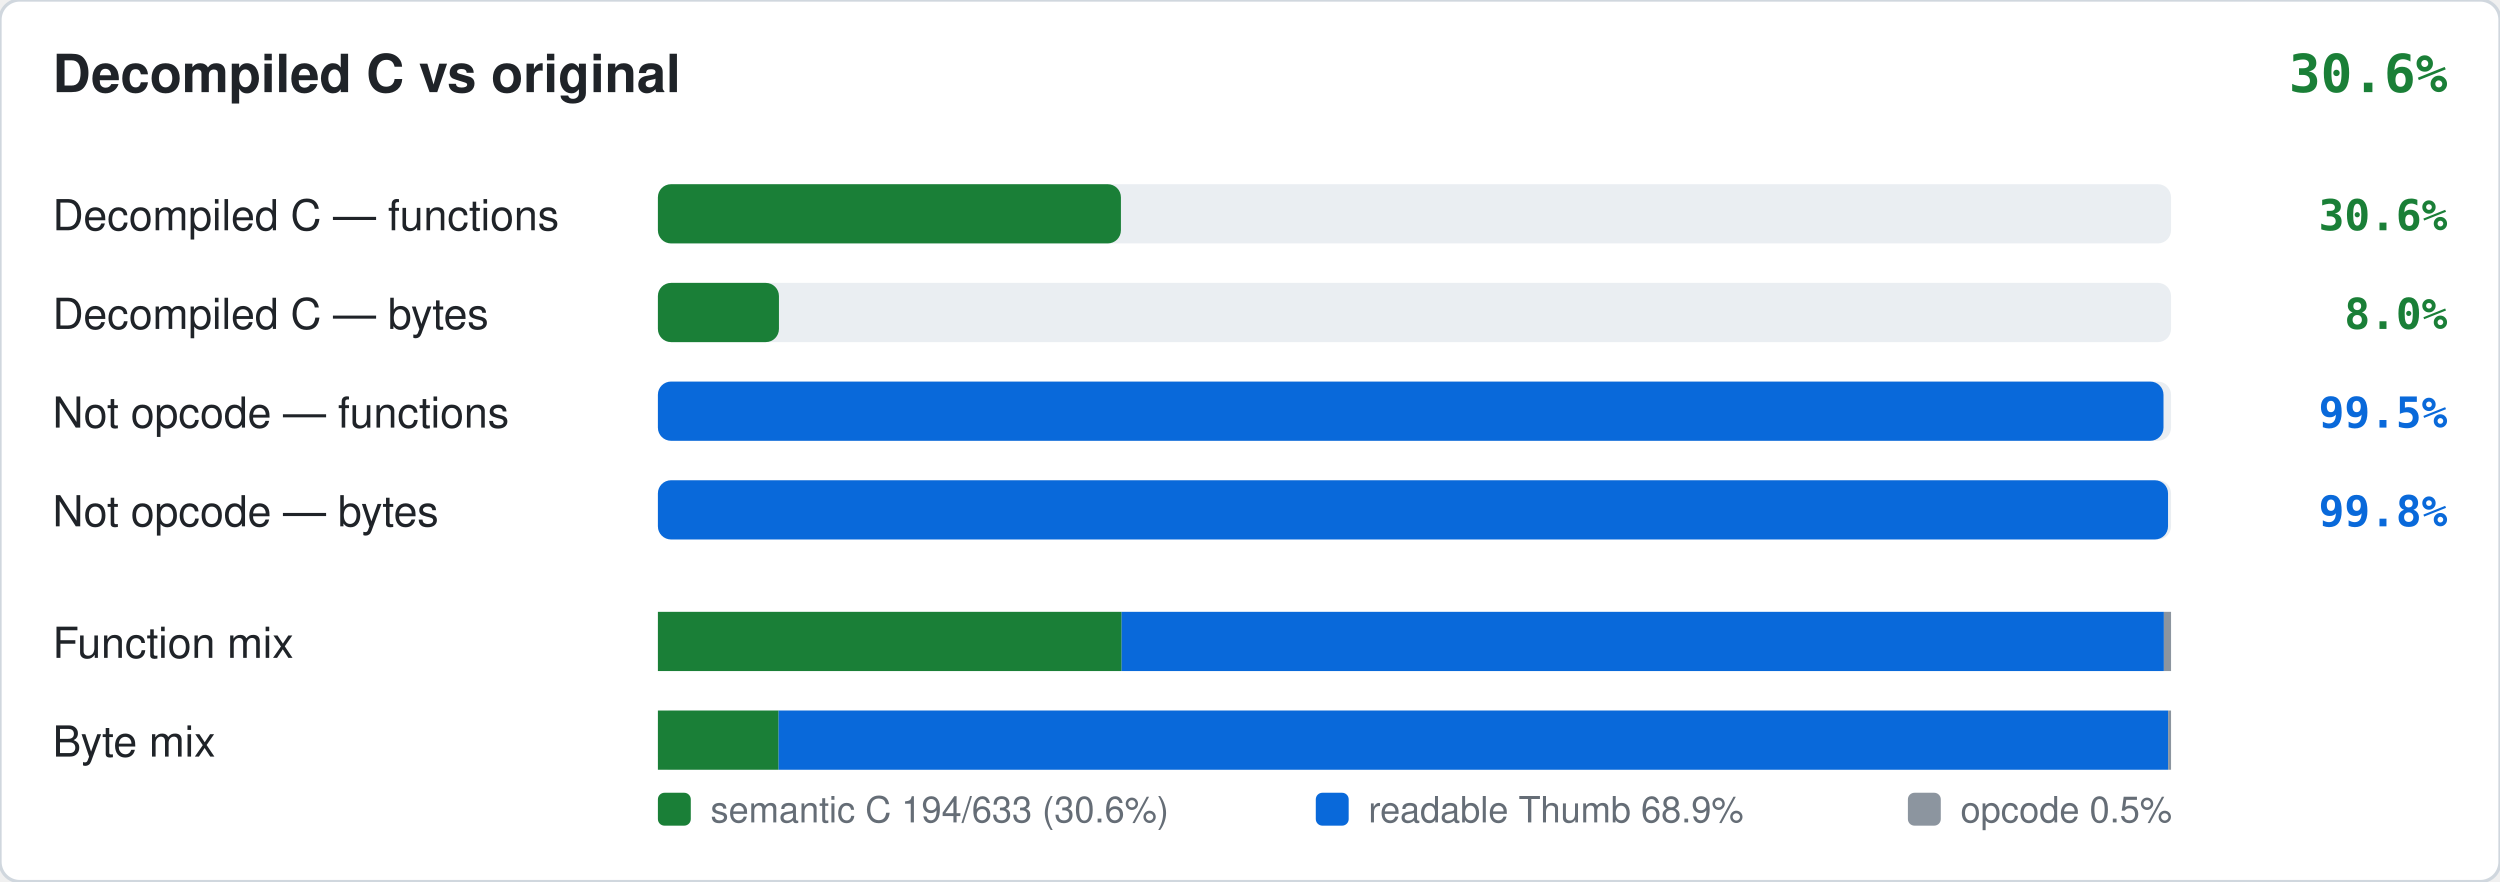
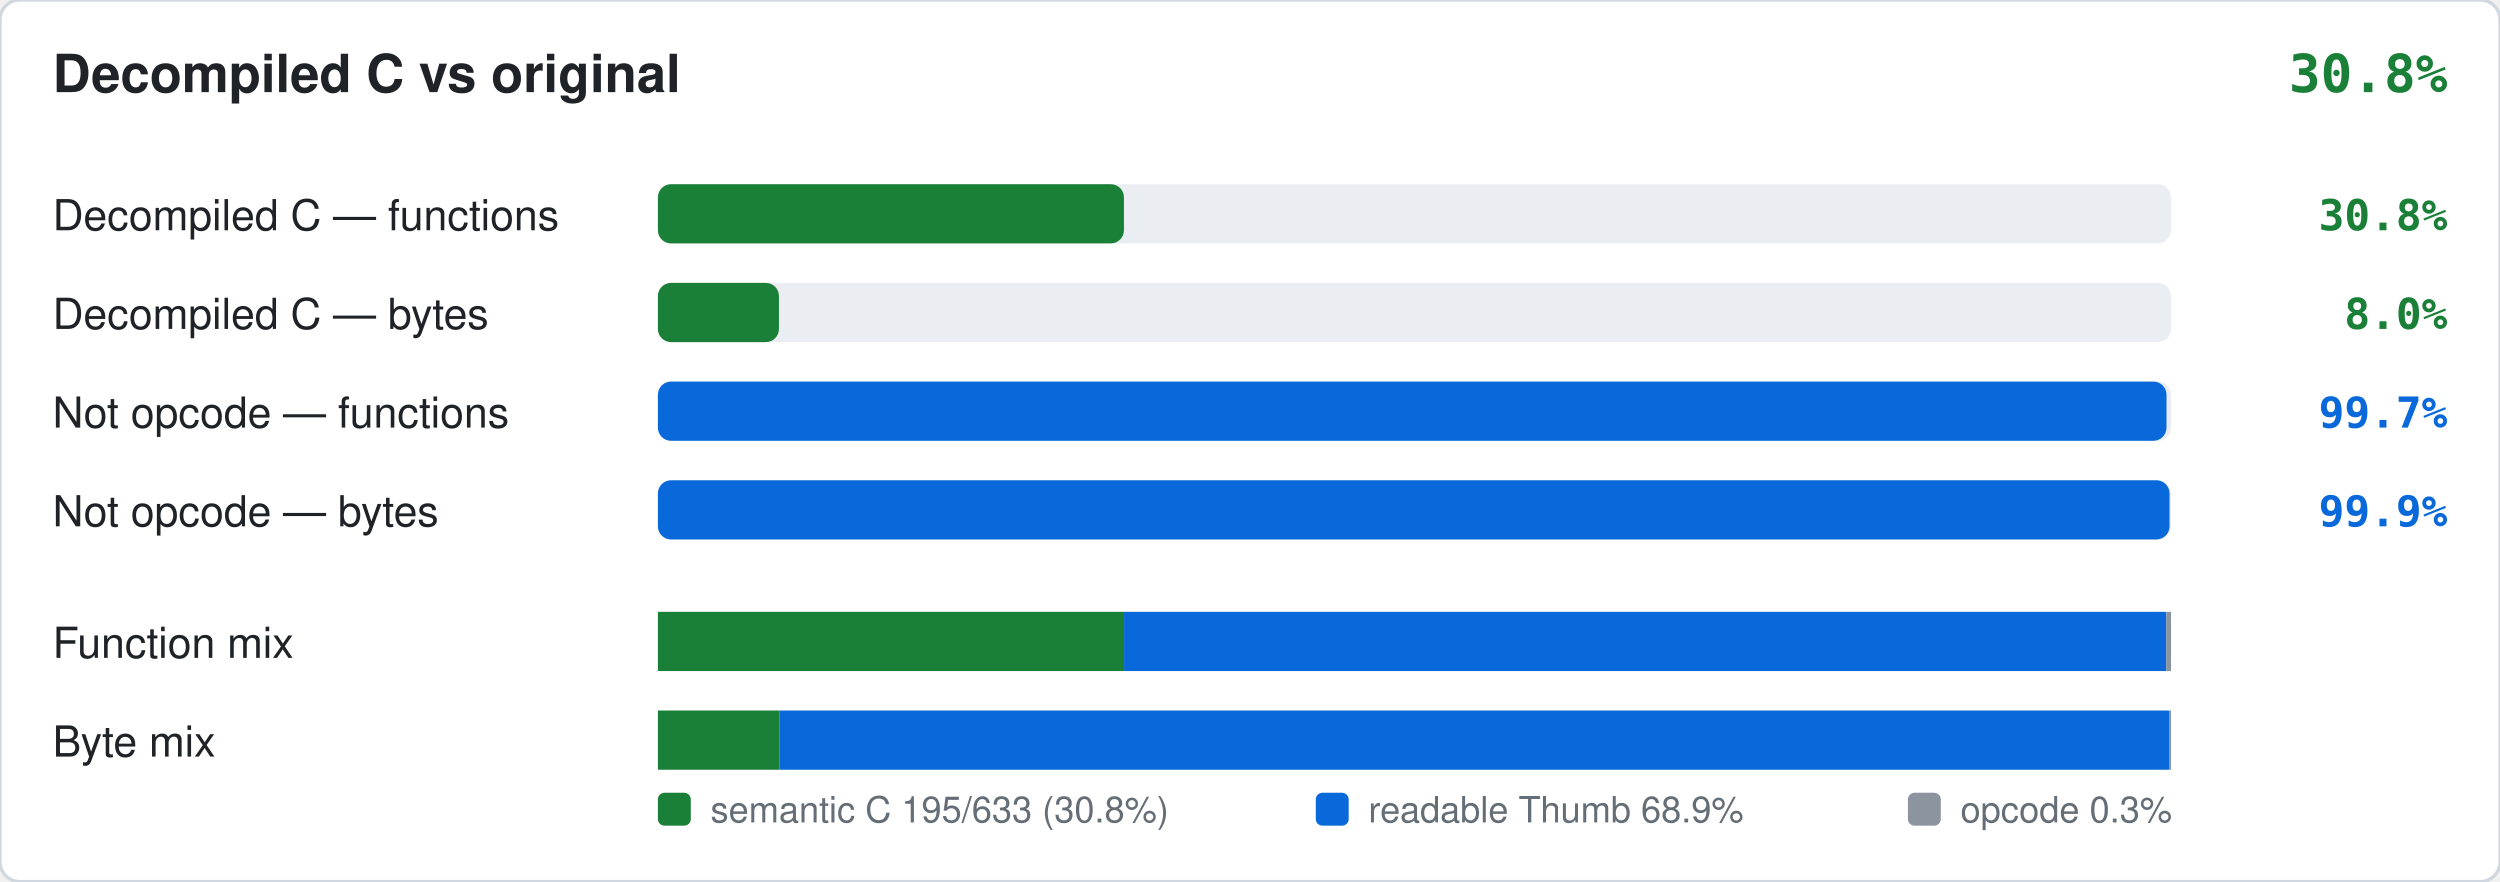
- <svg xmlns="http://www.w3.org/2000/svg" width="760" height="268" viewBox="0 0 760 268" role="img" aria-label="Decompiled C 30.6% functions, 8.0% bytes (194/633, 7,202/90,272)">
+ <svg xmlns="http://www.w3.org/2000/svg" width="760" height="268" viewBox="0 0 760 268" role="img" aria-label="Decompiled C 30.8% functions, 8.0% bytes (195/633, 7,258/90,272)">
  <rect width="760" height="268" rx="6" fill="#ffffff" stroke="#d0d7de" />
  <text x="16" y="28" font-family="-apple-system,BlinkMacSystemFont,Segoe UI,Helvetica,Arial,sans-serif" font-size="16" font-weight="600" fill="#1f2328">Decompiled C vs original</text>
-   <text x="744" y="28" text-anchor="end" font-family="ui-monospace,SFMono-Regular,Menlo,Consolas,monospace" font-size="16" font-weight="700" fill="#1a7f37">30.6%</text>
+   <text x="744" y="28" text-anchor="end" font-family="ui-monospace,SFMono-Regular,Menlo,Consolas,monospace" font-size="16" font-weight="700" fill="#1a7f37">30.8%</text>
  <text x="16" y="70" font-family="-apple-system,BlinkMacSystemFont,Segoe UI,Helvetica,Arial,sans-serif" font-size="13" fill="#1f2328">Decompiled C — functions</text>
  <rect x="200.00" y="56.00" width="460.00" height="18.00" rx="4" fill="#eaeef2" />
-   <rect x="200.00" y="56.00" width="140.76" height="18.00" rx="4" fill="#1a7f37" />
-   <text x="744" y="70" text-anchor="end" font-family="ui-monospace,SFMono-Regular,Menlo,Consolas,monospace" font-size="13" font-weight="700" fill="#1a7f37">30.6%</text>
+   <rect x="200.00" y="56.00" width="141.68" height="18.00" rx="4" fill="#1a7f37" />
+   <text x="744" y="70" text-anchor="end" font-family="ui-monospace,SFMono-Regular,Menlo,Consolas,monospace" font-size="13" font-weight="700" fill="#1a7f37">30.8%</text>
  <text x="16" y="100" font-family="-apple-system,BlinkMacSystemFont,Segoe UI,Helvetica,Arial,sans-serif" font-size="13" fill="#1f2328">Decompiled C — bytes</text>
  <rect x="200.00" y="86.00" width="460.00" height="18.00" rx="4" fill="#eaeef2" />
  <rect x="200.00" y="86.00" width="36.80" height="18.00" rx="4" fill="#1a7f37" />
  <text x="744" y="100" text-anchor="end" font-family="ui-monospace,SFMono-Regular,Menlo,Consolas,monospace" font-size="13" font-weight="700" fill="#1a7f37">8.0%</text>
  <text x="16" y="130" font-family="-apple-system,BlinkMacSystemFont,Segoe UI,Helvetica,Arial,sans-serif" font-size="13" fill="#1f2328">Not opcode — functions</text>
  <rect x="200.00" y="116.00" width="460.00" height="18.00" rx="4" fill="#eaeef2" />
-   <rect x="200.00" y="116.00" width="457.70" height="18.00" rx="4" fill="#0969da" />
-   <text x="744" y="130" text-anchor="end" font-family="ui-monospace,SFMono-Regular,Menlo,Consolas,monospace" font-size="13" font-weight="700" fill="#0969da">99.5%</text>
+   <rect x="200.00" y="116.00" width="458.62" height="18.00" rx="4" fill="#0969da" />
+   <text x="744" y="130" text-anchor="end" font-family="ui-monospace,SFMono-Regular,Menlo,Consolas,monospace" font-size="13" font-weight="700" fill="#0969da">99.7%</text>
  <text x="16" y="160" font-family="-apple-system,BlinkMacSystemFont,Segoe UI,Helvetica,Arial,sans-serif" font-size="13" fill="#1f2328">Not opcode — bytes</text>
  <rect x="200.00" y="146.00" width="460.00" height="18.00" rx="4" fill="#eaeef2" />
-   <rect x="200.00" y="146.00" width="459.08" height="18.00" rx="4" fill="#0969da" />
-   <text x="744" y="160" text-anchor="end" font-family="ui-monospace,SFMono-Regular,Menlo,Consolas,monospace" font-size="13" font-weight="700" fill="#0969da">99.8%</text>
+   <rect x="200.00" y="146.00" width="459.54" height="18.00" rx="4" fill="#0969da" />
+   <text x="744" y="160" text-anchor="end" font-family="ui-monospace,SFMono-Regular,Menlo,Consolas,monospace" font-size="13" font-weight="700" fill="#0969da">99.9%</text>
  <text x="16" y="200" font-family="-apple-system,BlinkMacSystemFont,Segoe UI,Helvetica,Arial,sans-serif" font-size="13" fill="#1f2328">Function mix</text>
  <rect x="200.00" y="186.00" width="460.00" height="18.00" rx="4" fill="#eaeef2" />
-   <rect x="200.00" y="186.00" width="140.98" height="18.00" fill="#1a7f37" />
-   <rect x="340.98" y="186.00" width="316.84" height="18.00" fill="#0969da" />
-   <rect x="657.82" y="186.00" width="2.18" height="18.00" fill="#8c959f" />
+   <rect x="200.00" y="186.00" width="141.71" height="18.00" fill="#1a7f37" />
+   <rect x="341.71" y="186.00" width="316.84" height="18.00" fill="#0969da" />
+   <rect x="658.55" y="186.00" width="1.45" height="18.00" fill="#8c959f" />
  <text x="16" y="230" font-family="-apple-system,BlinkMacSystemFont,Segoe UI,Helvetica,Arial,sans-serif" font-size="13" fill="#1f2328">Byte mix</text>
  <rect x="200.00" y="216.00" width="460.00" height="18.00" rx="4" fill="#eaeef2" />
-   <rect x="200.00" y="216.00" width="36.70" height="18.00" fill="#1a7f37" />
-   <rect x="236.70" y="216.00" width="422.41" height="18.00" fill="#0969da" />
-   <rect x="659.11" y="216.00" width="0.89" height="18.00" fill="#8c959f" />
+   <rect x="200.00" y="216.00" width="36.98" height="18.00" fill="#1a7f37" />
+   <rect x="236.98" y="216.00" width="422.41" height="18.00" fill="#0969da" />
+   <rect x="659.40" y="216.00" width="0.60" height="18.00" fill="#8c959f" />
  <rect x="200" y="241" width="10" height="10" rx="2" fill="#1a7f37" />
-   <text x="216" y="250" font-family="-apple-system,BlinkMacSystemFont,Segoe UI,Helvetica,Arial,sans-serif" font-size="11" fill="#656d76">semantic C 194/633 (30.6%)</text>
+   <text x="216" y="250" font-family="-apple-system,BlinkMacSystemFont,Segoe UI,Helvetica,Arial,sans-serif" font-size="11" fill="#656d76">semantic C 195/633 (30.8%)</text>
  <rect x="400" y="241" width="10" height="10" rx="2" fill="#0969da" />
  <text x="416" y="250" font-family="-apple-system,BlinkMacSystemFont,Segoe UI,Helvetica,Arial,sans-serif" font-size="11" fill="#656d76">readable Thumb 68.9%</text>
  <rect x="580" y="241" width="10" height="10" rx="2" fill="#8c959f" />
-   <text x="596" y="250" font-family="-apple-system,BlinkMacSystemFont,Segoe UI,Helvetica,Arial,sans-serif" font-size="11" fill="#656d76">opcode 0.5%</text>
+   <text x="596" y="250" font-family="-apple-system,BlinkMacSystemFont,Segoe UI,Helvetica,Arial,sans-serif" font-size="11" fill="#656d76">opcode 0.3%</text>
</svg>
